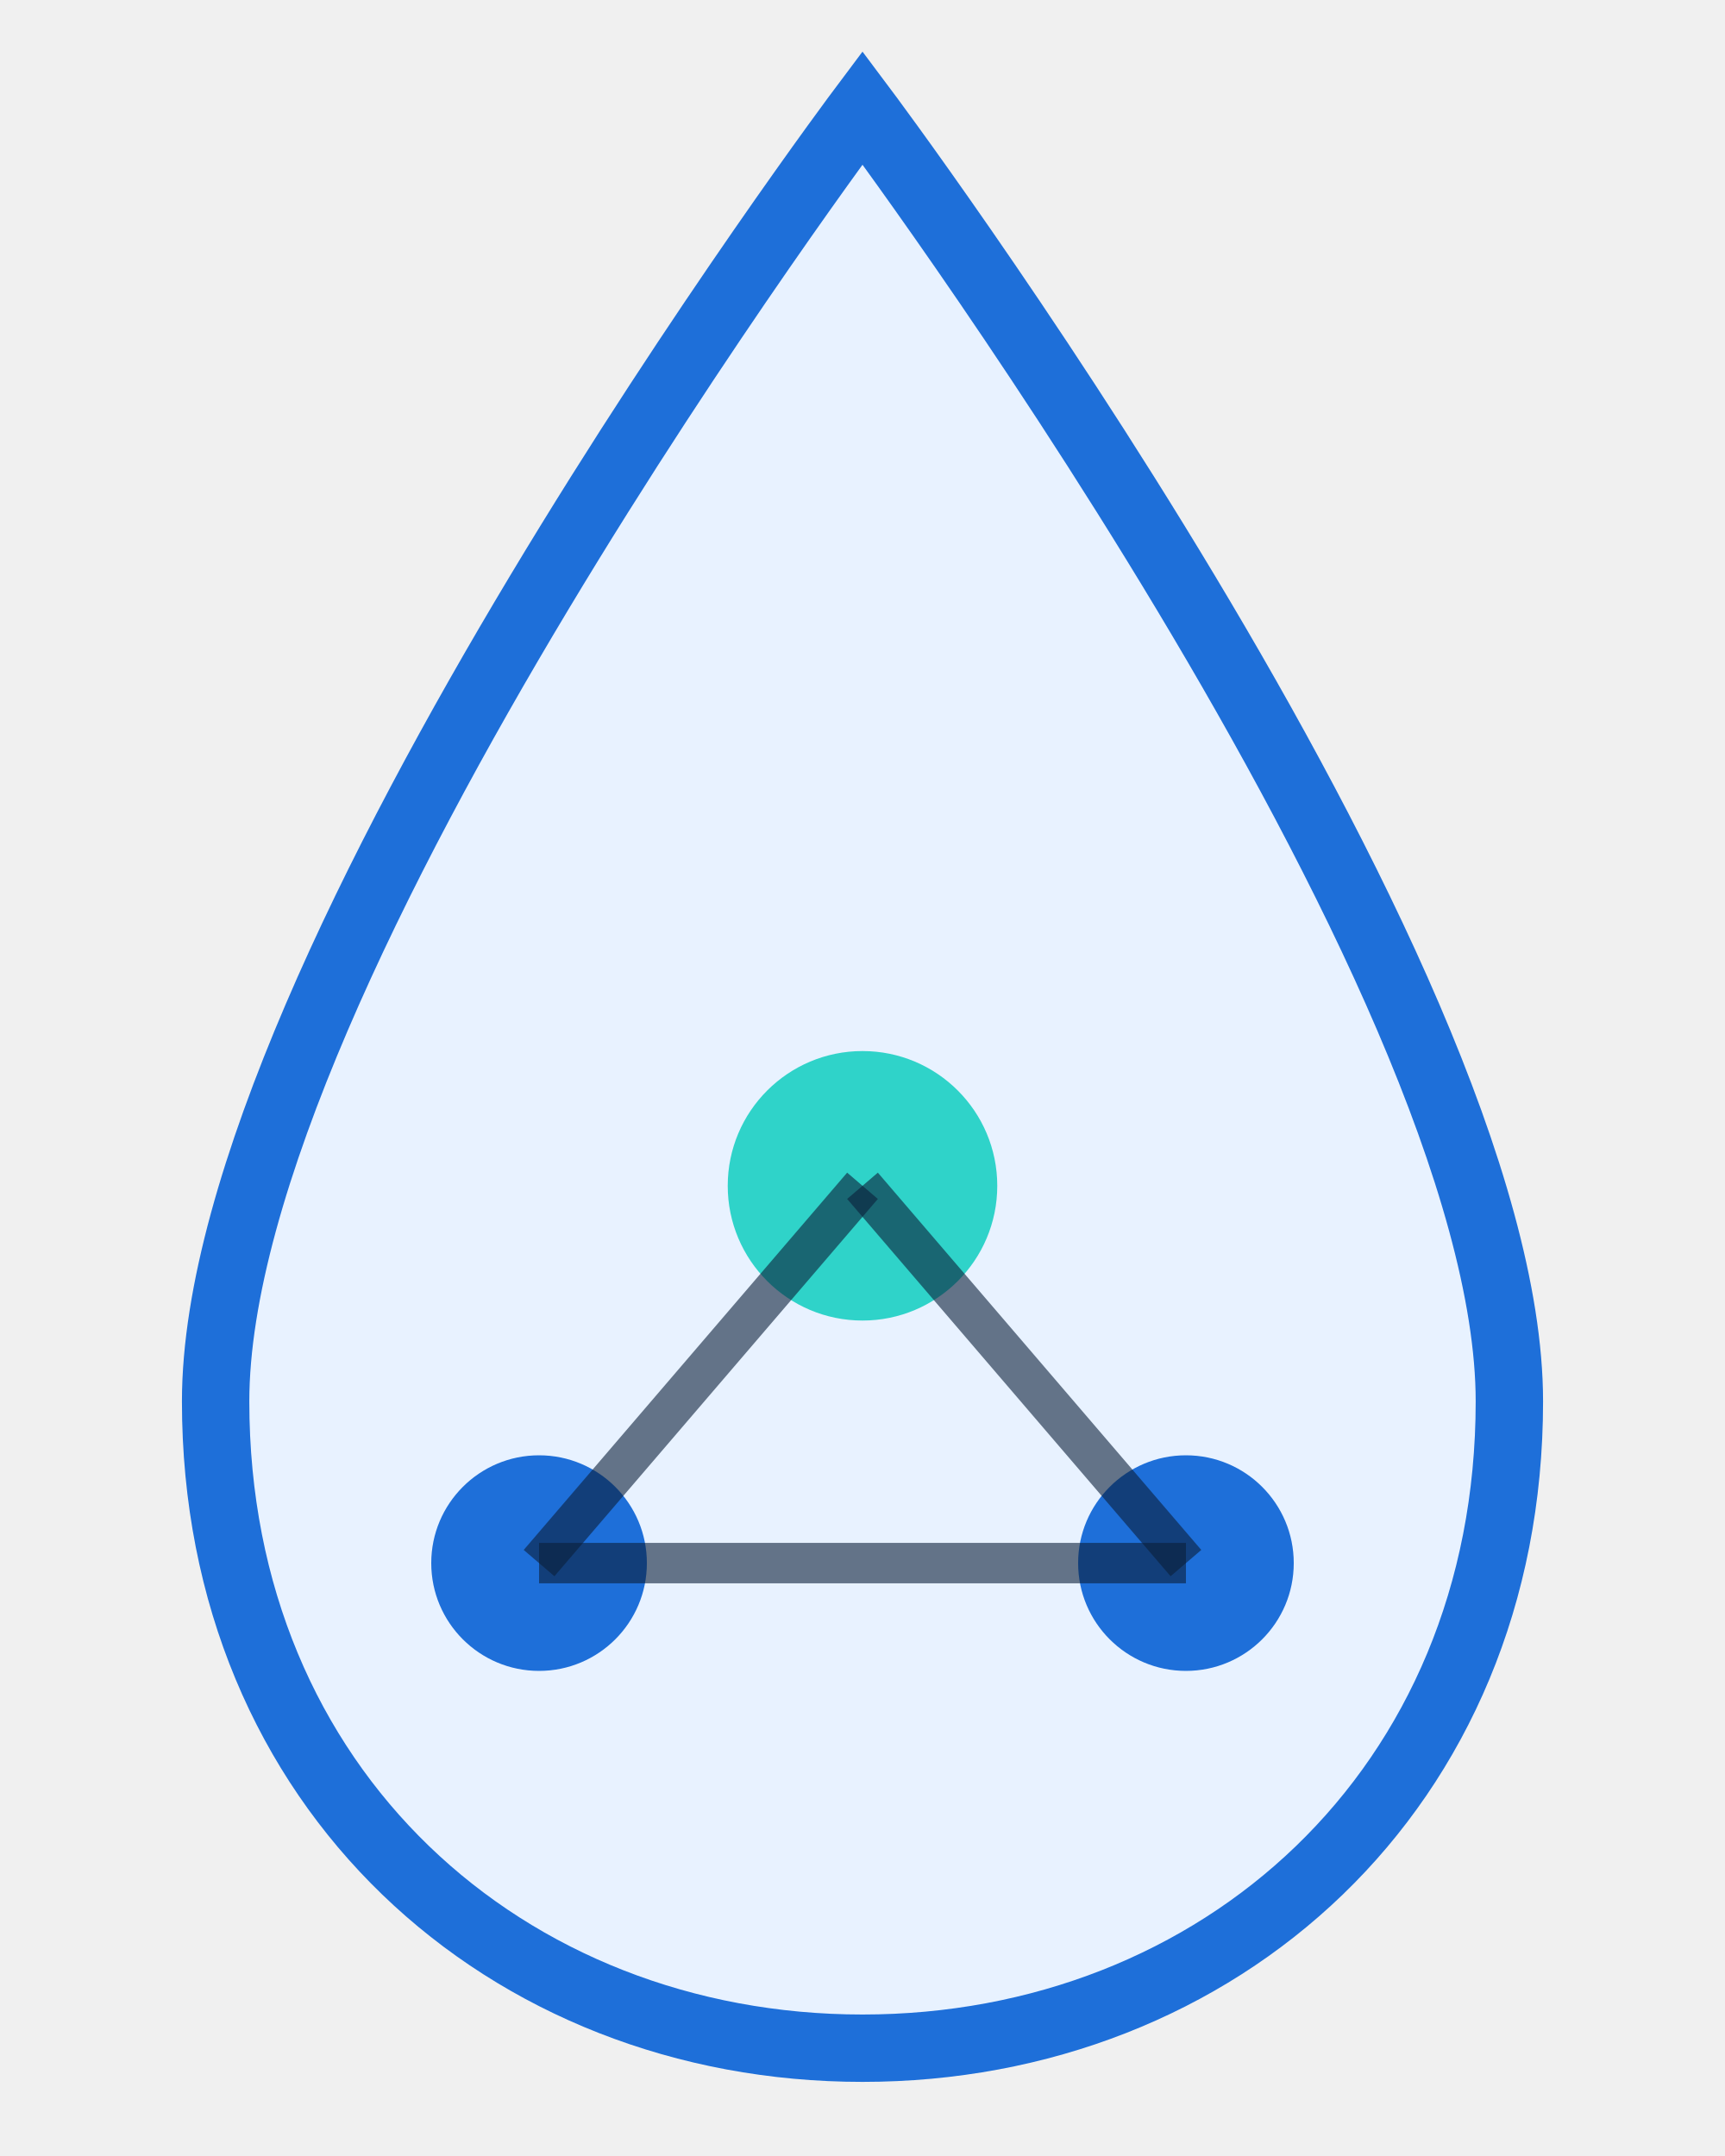
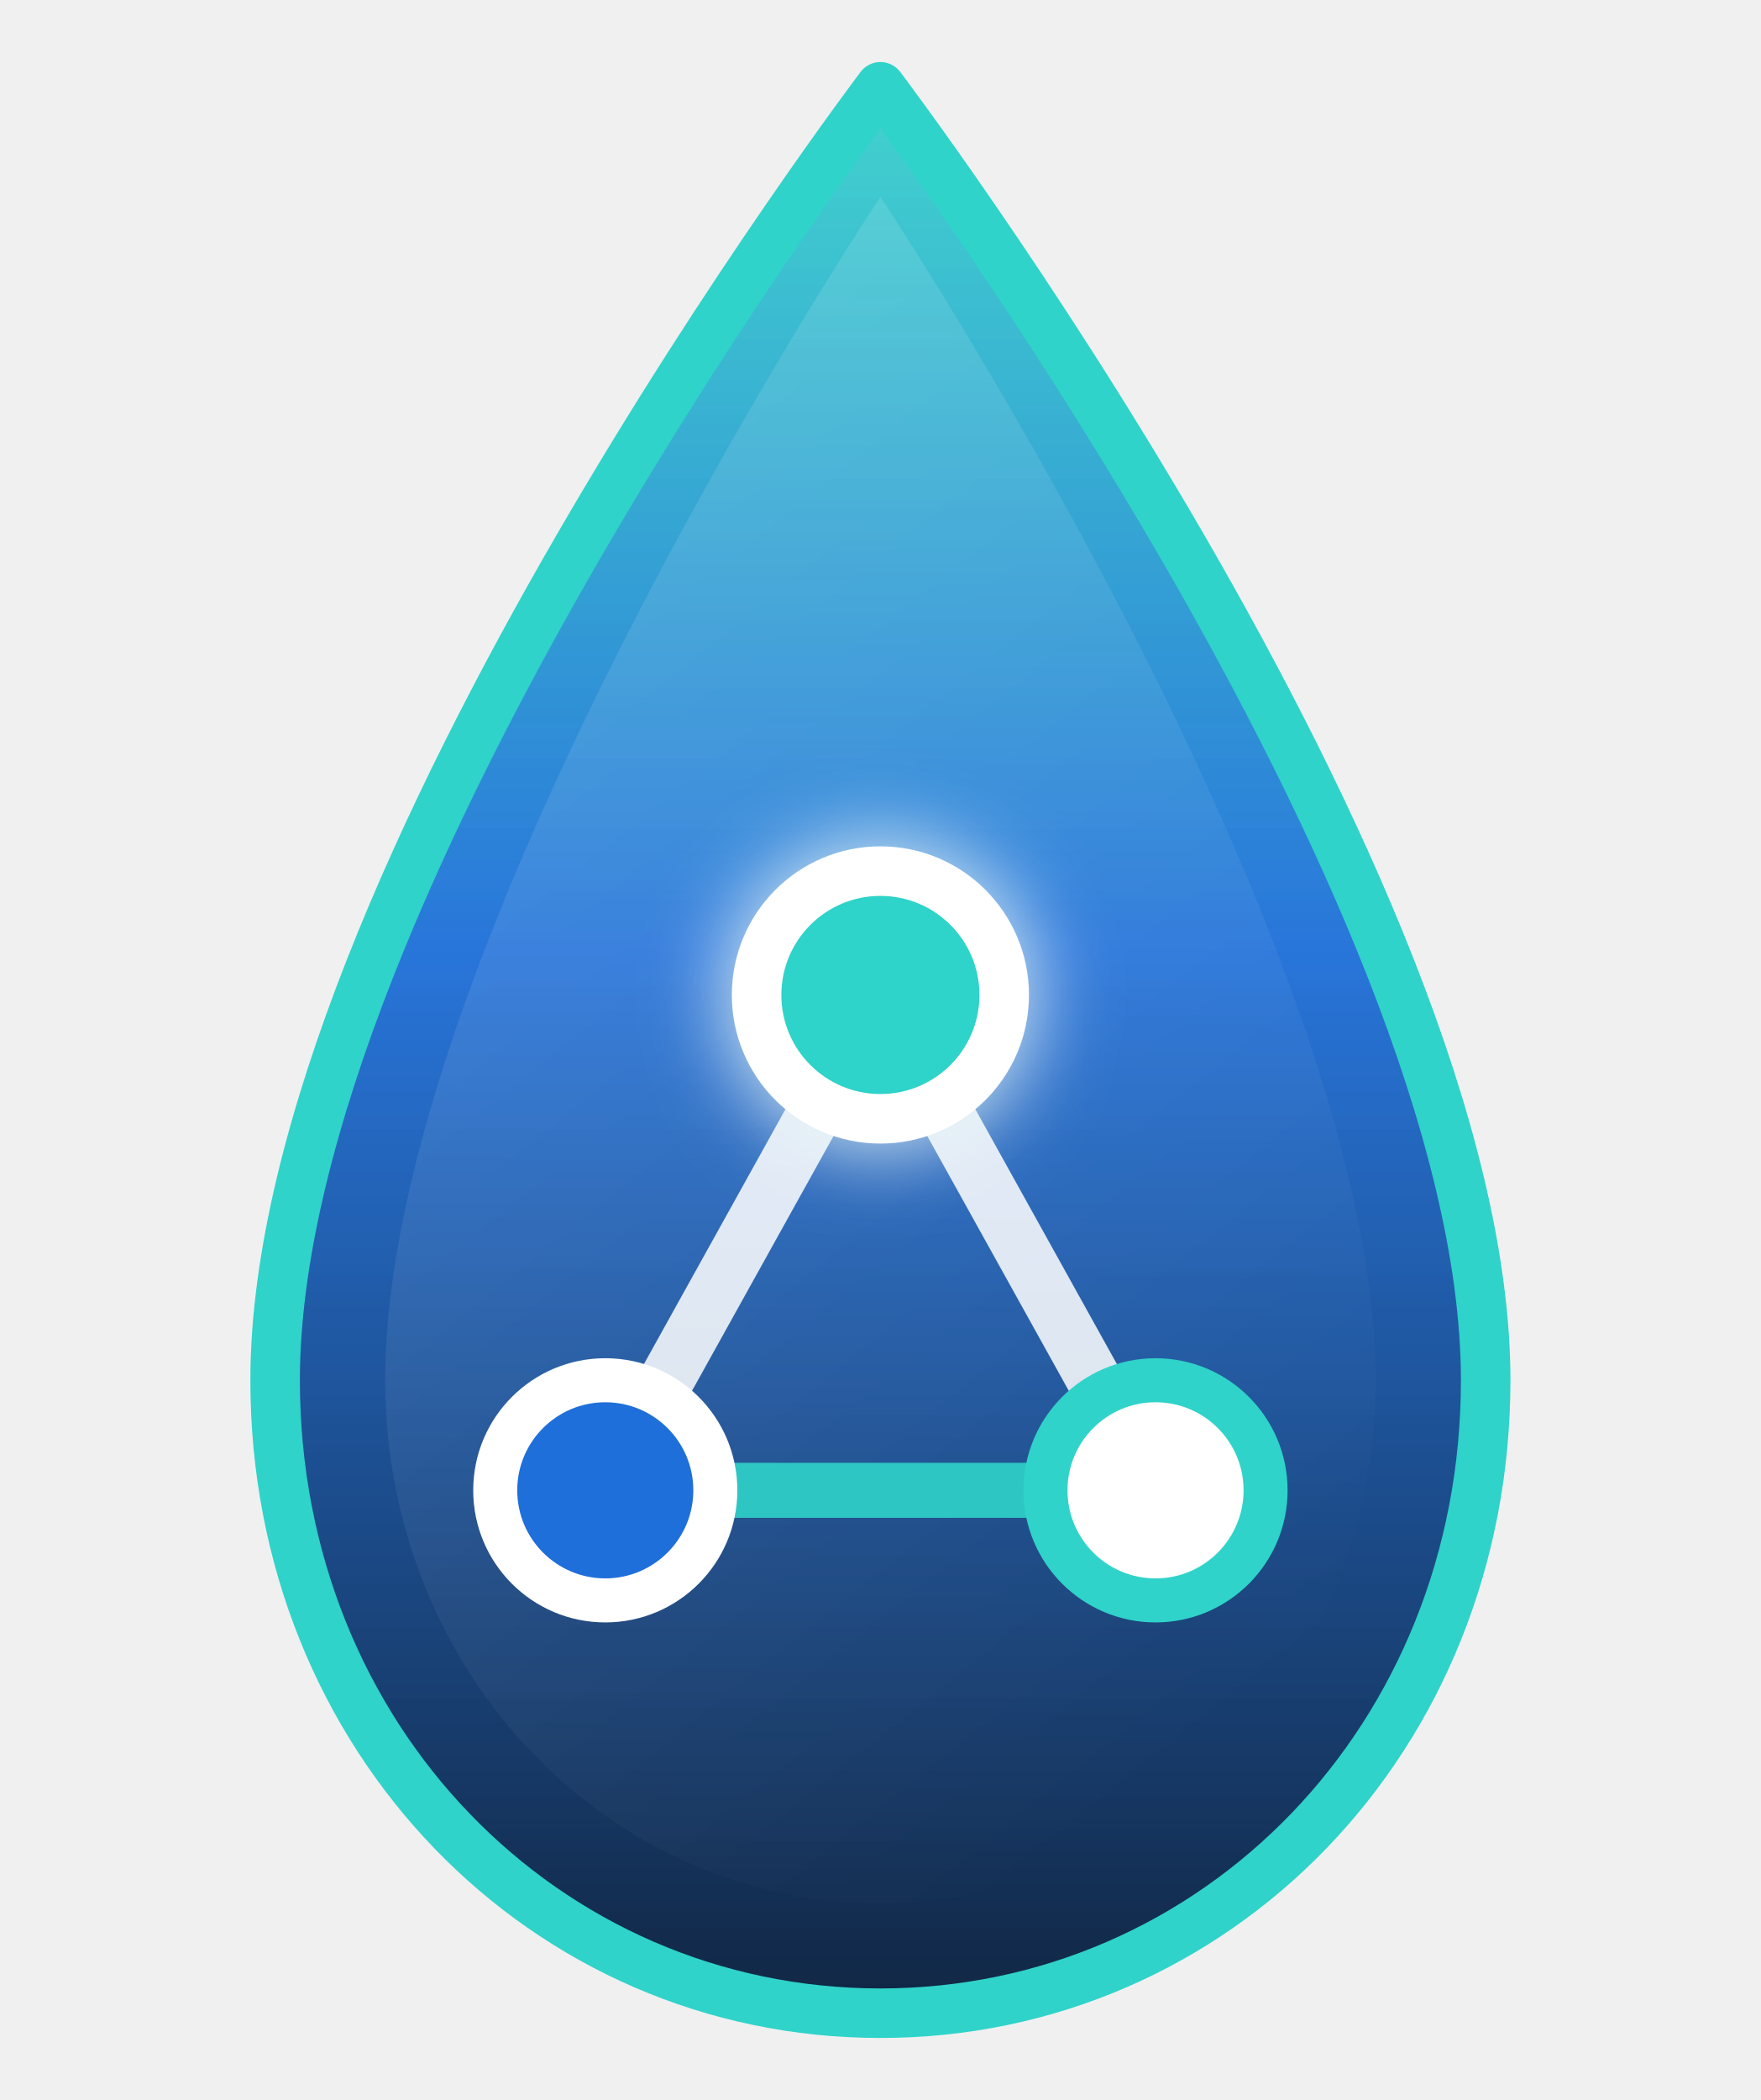
- <svg xmlns="http://www.w3.org/2000/svg" viewBox="0 0 64 80" width="64" height="80">
-   <path d="M32 4 C32 4, 8 36, 8 52 C8 66.4 18.8 76 32 76 C45.2 76 56 66.4 56 52 C56 36 32 4 32 4Z" fill="#E8F2FF" stroke="#1E6FD9" stroke-width="2.5" />
-   <circle cx="32" cy="44" r="5" fill="#2FD3C9" />
-   <circle cx="20" cy="58" r="4" fill="#1E6FD9" />
-   <circle cx="44" cy="58" r="4" fill="#1E6FD9" />
-   <line x1="32" y1="44" x2="20" y2="58" stroke="#0B1F3A" stroke-width="1.5" stroke-opacity="0.6" />
-   <line x1="32" y1="44" x2="44" y2="58" stroke="#0B1F3A" stroke-width="1.5" stroke-opacity="0.6" />
-   <line x1="20" y1="58" x2="44" y2="58" stroke="#0B1F3A" stroke-width="1.5" stroke-opacity="0.6" />
+ <svg xmlns="http://www.w3.org/2000/svg" viewBox="0 0 64 76" width="52" height="62" fill="none">
+   <defs>
+     <linearGradient id="dropGrad" x1="32" y1="2" x2="32" y2="74" gradientUnits="userSpaceOnUse">
+       <stop offset="0%" stop-color="#2FD3C9" stop-opacity="0.9" />
+       <stop offset="45%" stop-color="#1E6FD9" stop-opacity="0.95" />
+       <stop offset="100%" stop-color="#0B1F3A" stop-opacity="0.98" />
+     </linearGradient>
+     <linearGradient id="innerGlow" x1="16" y1="20" x2="48" y2="60" gradientUnits="userSpaceOnUse">
+       <stop offset="0%" stop-color="#FFFFFF" stop-opacity="0.3" />
+       <stop offset="100%" stop-color="#FFFFFF" stop-opacity="0" />
+     </linearGradient>
+     <filter id="softGlow" x="0" y="0" width="64" height="76" filterUnits="userSpaceOnUse">
+       <feGaussianBlur stdDeviation="1.5" result="blur" />
+       <feComposite in="SourceGraphic" in2="blur" operator="over" />
+     </filter>
+   </defs>
+   <path d="M32 3 C32 3 10 32 10 50 C10 63 19.8 73 32 73 C44.2 73 54 63 54 50 C54 32 32 3 32 3 Z" fill="url(#dropGrad)" stroke="#2FD3C9" stroke-width="1.8" stroke-linejoin="round" />
+   <path d="M32 7 C32 7 14 34 14 50 C14 60.5 22 69 32 69 C42 69 50 60.5 50 50 C50 34 32 7 32 7 Z" fill="url(#innerGlow)" opacity="0.4" />
+   <line x1="32" y1="36" x2="22" y2="54" stroke="#FFFFFF" stroke-width="2" stroke-linecap="round" stroke-opacity="0.85" />
+   <line x1="32" y1="36" x2="42" y2="54" stroke="#FFFFFF" stroke-width="2" stroke-linecap="round" stroke-opacity="0.85" />
+   <line x1="22" y1="54" x2="42" y2="54" stroke="#2FD3C9" stroke-width="2" stroke-linecap="round" stroke-opacity="0.9" />
+   <circle cx="32" cy="36" r="4.5" fill="#2FD3C9" stroke="#FFFFFF" stroke-width="1.8" filter="url(#softGlow)" />
+   <circle cx="22" cy="54" r="4" fill="#1E6FD9" stroke="#FFFFFF" stroke-width="1.6" />
+   <circle cx="42" cy="54" r="4" fill="#FFFFFF" stroke="#2FD3C9" stroke-width="1.6" />
</svg>
